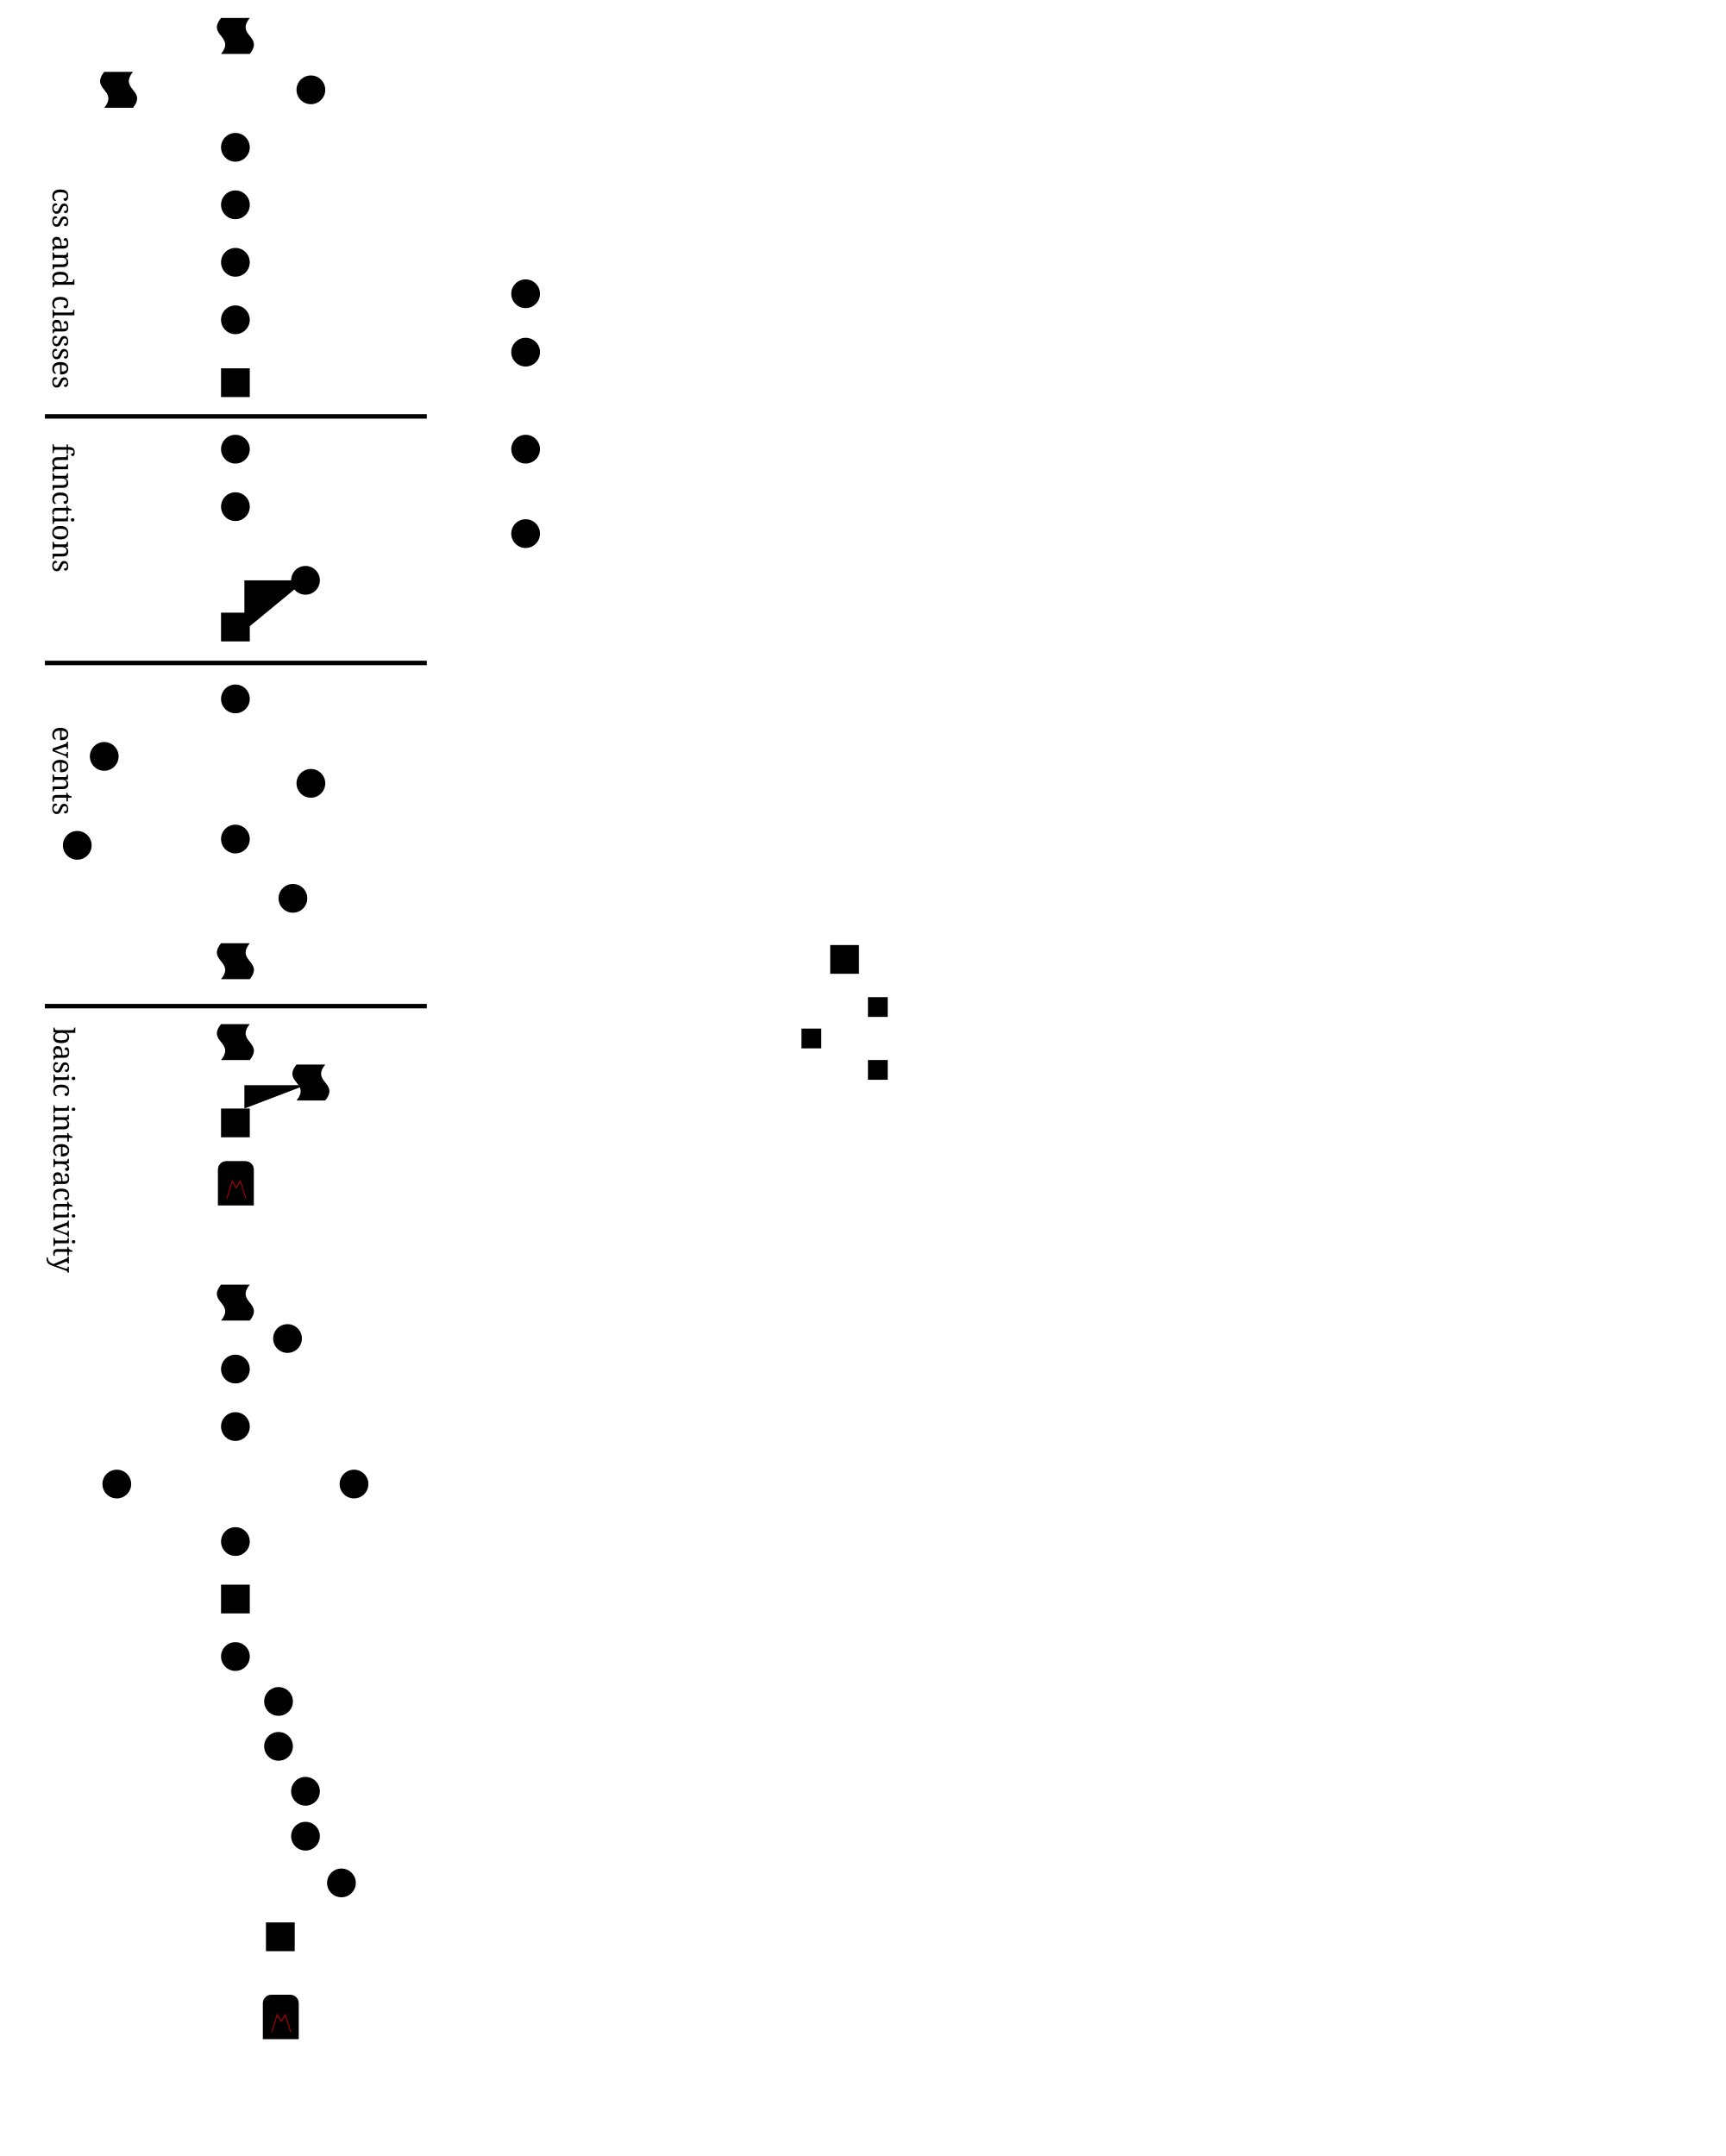
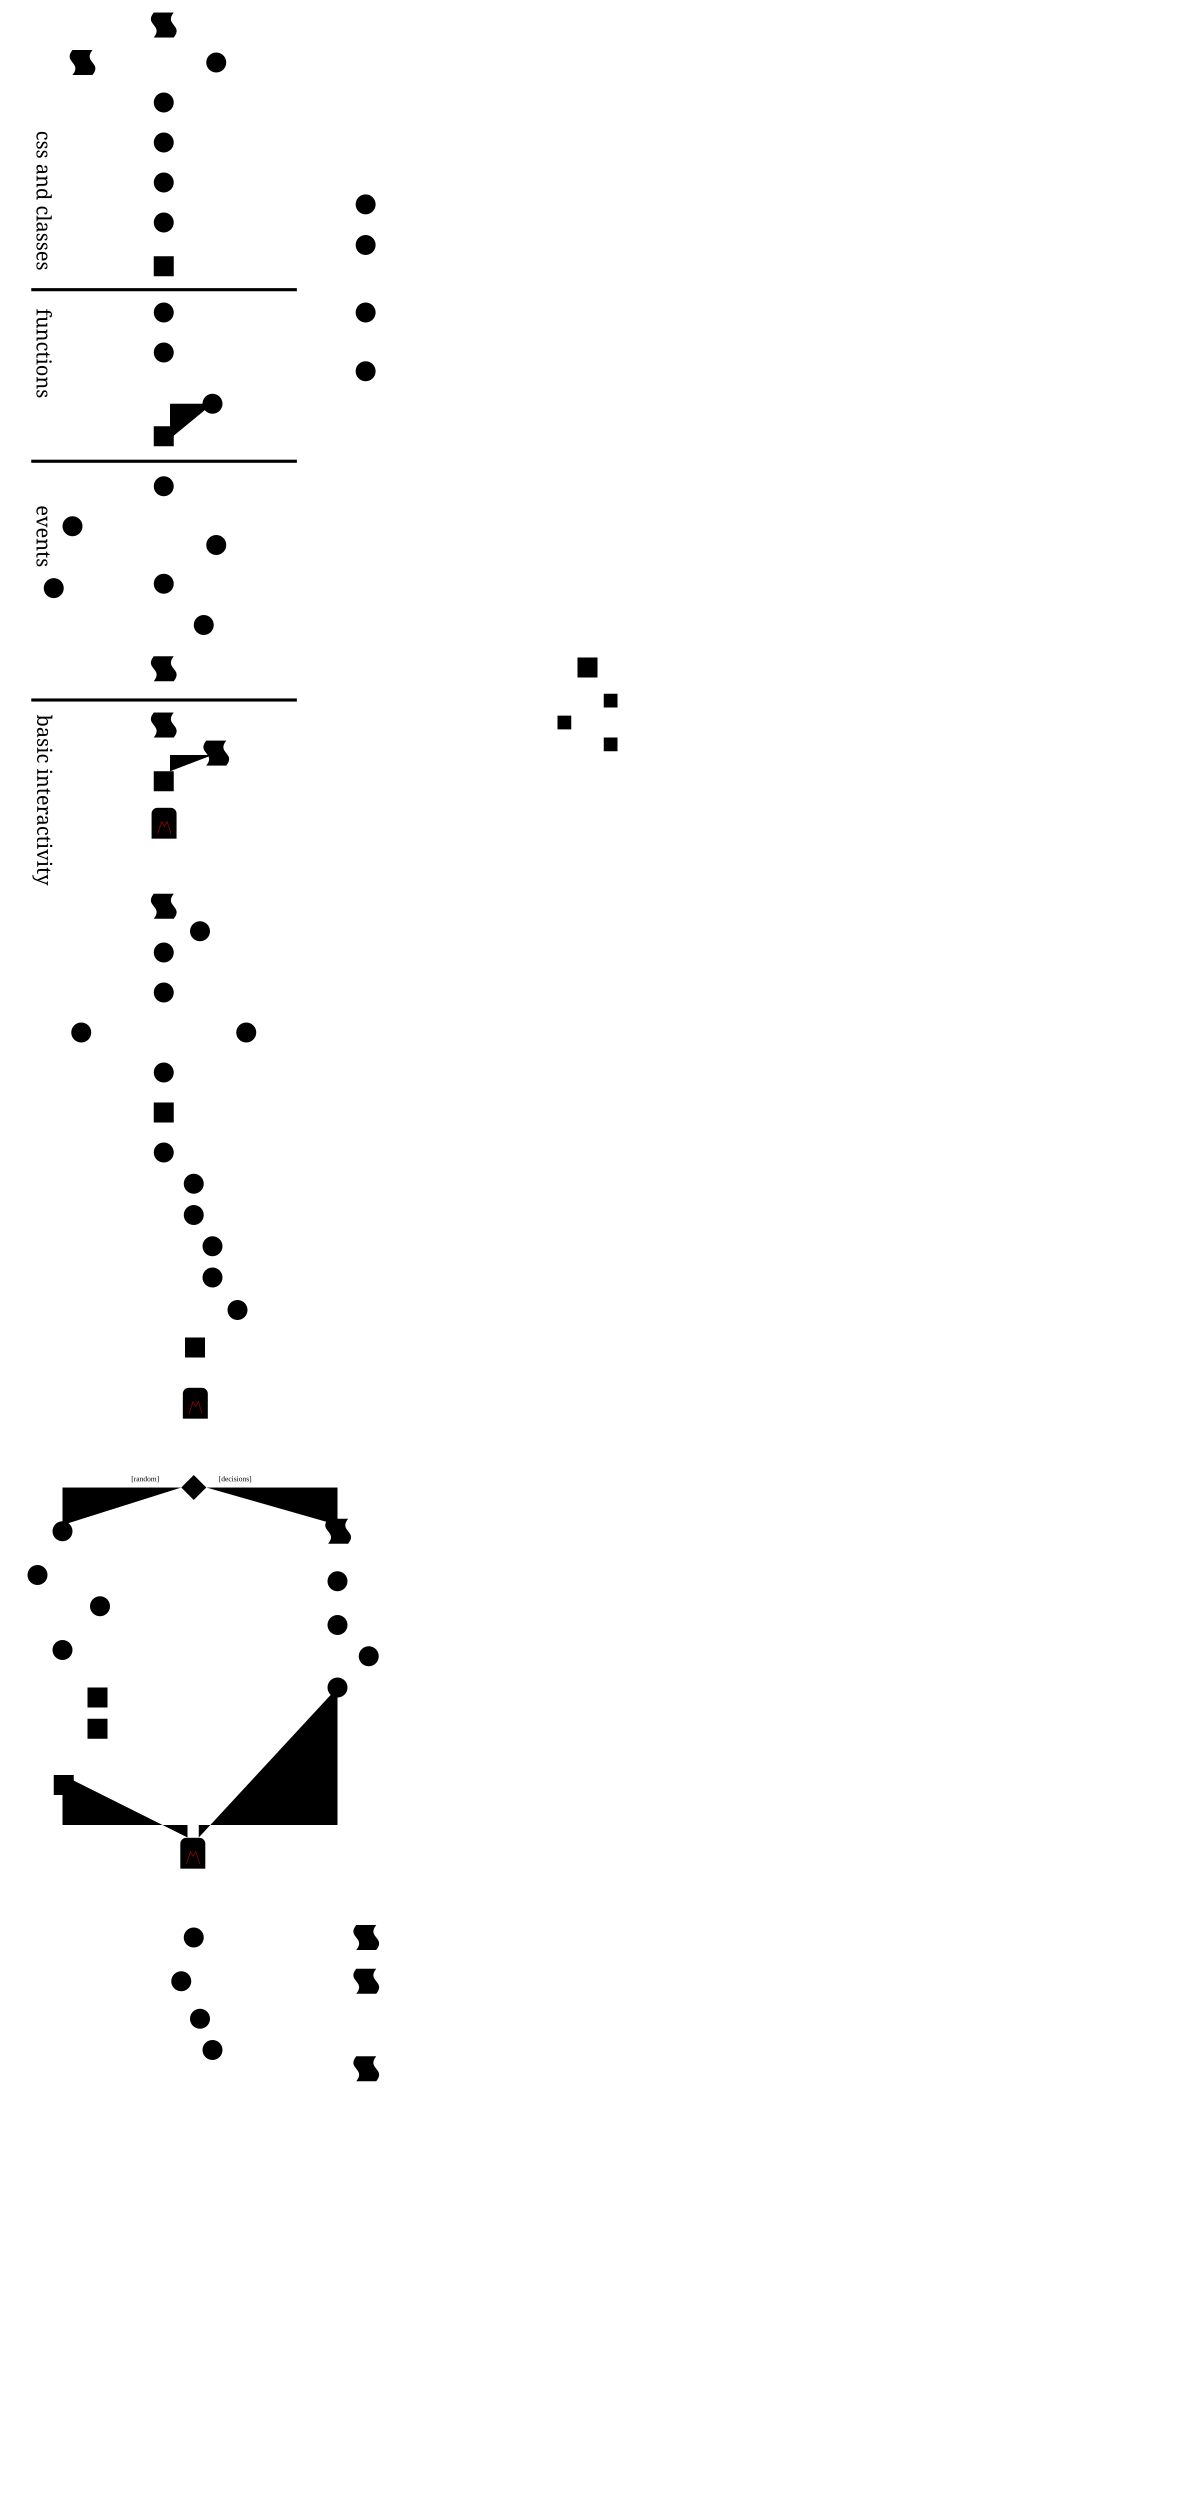
- <svg xmlns="http://www.w3.org/2000/svg" width="1920" height="2400" viewBox="0 0 1920 2400">
+ <svg xmlns="http://www.w3.org/2000/svg" width="1920" height="4000" viewBox="0 0 1920 4000">
  <defs>
    <g id="milestone">
      <path d="M40.5,9.92v40H.52V10.52c0-.2,0-.4,0-.6A9.45,9.45,0,0,1,9.91.5H31.09A9.46,9.46,0,0,1,40.5,9.92Z" />
      <line x1="0.5" y1="12.91" x2="40.52" y2="12.91" />
      <polyline stroke="#bb0000" points="10.52 42.03 16.59 22.6 21 30.24 25.43 22.6 31.44 42.03" />
    </g>
  </defs>
  <g class="layer">
    <g class="layer" id="tree">
      <g id="screen1">
        <g id="v00_01">
          <line x1="262" x2="132" y1="36" y2="80" />
          <line x1="262" x2="346" y1="36" y2="100" />
          <path class="lecture" d="m246,20l32,0c-16,20 16,20 0,40l-32,0c16,-20 -16,-20 0,-40z" />
        </g>
        <g id="v01_01">
          <line x1="132" x2="262" y1="120" y2="164" />
          <path class="lecture" d="m116,80l32,0c-16,20 16,20 0,40l-32,0c16,-20 -16,-20 0,-40z" />
        </g>
        <g id="v01_02">
          <line x1="346" x2="262" y1="100" y2="164" />
          <circle class="video" cx="346" cy="100" r="16" />
        </g>
        <g id="v02_01">
          <line x1="262" x2="262" y1="164" y2="228" />
          <circle class="video" cx="262" cy="164" r="16" />
        </g>
        <g id="v02_02">
          <line x1="262" x2="262" y1="228" y2="292" />
          <circle class="video" cx="262" cy="228" r="16" />
        </g>
        <g id="v02_03">
          <line x1="262" x2="262" y1="292" y2="356" />
          <line class="optional" x1="262" x2="585" y1="327" y2="327" />
          <circle class="video" cx="262" cy="292" r="16" />
        </g>
        <g id="v02_04">
          <line x1="262" x2="262" y1="356" y2="420" />
          <line class="optional" x1="262" x2="585" y1="392" y2="392" />
          <circle class="video" cx="262" cy="356" r="16" />
        </g>
        <g id="v02_05">
          <line x1="262" x2="262" y1="440" y2="500" />
          <rect class="exercise" height="32" width="32" x="246" y="410" />
        </g>
        <g id="v03_01">
          <line x1="262" x2="262" y1="500" y2="564" />
          <line class="optional" x1="262" x2="585" y1="500" y2="500" />
          <circle class="video" cx="262" cy="500" r="16" />
        </g>
        <g id="v03_02">
          <line x1="262" x2="262" y1="564" y2="690" />
          <line class="optional" x1="262" x2="584" y1="594" y2="594" />
          <circle class="video" cx="262" cy="564" r="16" />
        </g>
        <g id="v03_04">
          <polyline points="340,646 272,646 272, 702" />
          <circle class="video" cx="340" cy="646" r="16" />
        </g>
        <g id="v03_03">
          <line x1="262" x2="262" y1="702" y2="778" />
          <rect class="exercise" height="32" width="32" x="246" y="682" />
        </g>
        <g id="v04_01">
          <line x1="262" x2="116" y1="778" y2="842" />
          <line x1="262" x2="346" y1="778" y2="872" />
          <circle class="video" cx="262" cy="778" r="16" />
        </g>
        <g id="v04_02">
          <line x1="116.5" x2="86" y1="844.5" y2="939.5" />
          <line x1="116" x2="262" y1="842" y2="936" />
          <circle class="video" cx="116" cy="842" r="16" />
        </g>
        <g id="v04_03">
          <line x1="346" x2="262" y1="872" y2="936" />
          <circle class="video" cx="346" cy="872" r="16" />
        </g>
        <g id="v04_04">
          <line x1="262" x2="326" y1="934" y2="998" />
          <line x1="262" x2="262" y1="934" y2="1052" />
          <circle class="video" cx="262" cy="934" r="16" />
        </g>
        <g id="v04_05">
          <circle class="video" cx="326" cy="1000" r="16" />
        </g>
        <g id="v04_06">
          <line class="dashed" x1="86" x2="262" y1="941" y2="1052" />
          <circle class="video" cx="86" cy="941" r="16" />
        </g>
        <g id="v04_07">
          <line x1="262" x2="262" y1="1052" y2="1144" />
          <line x1="262" x2="940" y1="1070" y2="1070" />
          <path class="lecture" d="m246,1050l32,0c-16,20 16,20 0,40l-32,0c16,-20 -16,-20 0,-40z" />
        </g>
        <g id="v05_01">
          <line x1="262" x2="262" y1="1144" y2="1234" />
          <path class="lecture" d="m246,1140l32,0c-16,20 16,20 0,40l-32,0c16,-20 -16,-20 0,-40z" />
        </g>
        <g id="v04_08">
          <polyline points="340,1208 272,1208 272, 1234" />
          <path class="lecture" d="m330,1185l32,0c-16,20 16,20 0,40l-32,0c16,-20 -16,-20 0,-40z" />
        </g>
        <g id="v05_02">
          <line x1="262" x2="262" y1="1244" y2="1292" />
          <rect class="exercise" height="32" width="32" x="246" y="1234" />
        </g>
        <g id="v05_03">
          <use href="#milestone" class="milestone" x="242" y="1292" />
        </g>
        <g id="e01_01">
          <circle class="video optional" cx="585" cy="327" r="16" />
        </g>
        <g id="e01_02">
          <circle class="video optional" cx="585" cy="392" r="16" />
        </g>
        <g id="e01_03">
          <circle class="video optional" cx="585" cy="500" r="16" />
        </g>
        <g id="e01_04">
          <circle class="video optional" cx="585" cy="594" r="16" />
        </g>
        <g id="p00_01">
          <line x1="940" x2="940" y1="1055" y2="1236" />
          <rect class="exercise" height="32" width="32" x="924" y="1052" />
          <line x1="940" x2="980" y1="1120" y2="1120" />
          <line x1="940" x2="900" y1="1155" y2="1155" />
          <line x1="940" x2="980" y1="1190" y2="1190" />
        </g>
        <g id="p01_01">
          <rect class="exercise" height="22" width="22" x="966" y="1110" />
        </g>
        <g id="p01_02" data-textmargin="22">
          <rect class="exercise" height="22" width="22" x="892" y="1145" />
        </g>
        <g id="p01_03">
          <rect class="exercise" height="22" width="22" x="966" y="1180" />
        </g>
        <g id="v06_00">
          <line x1="262" x2="262" y1="1450" y2="1524" />
          <line x1="262" x2="320" y1="1450" y2="1490" />
          <path class="lecture" d="m246,1430l32,0c-16,20 16,20 0,40l-32,0c16,-20 -16,-20 0,-40z" />
        </g>
        <g id="v06_01">
          <circle class="video" cx="320" cy="1490" r="16" />
        </g>
        <g id="v06_02">
          <line x1="262" x2="262" y1="1524" y2="1588" />
          <circle class="video" cx="262" cy="1524" r="16" />
        </g>
        <g id="v06_03">
          <line x1="262" x2="130" y1="1588" y2="1652" />
          <line x1="262" x2="394" y1="1588" y2="1652" />
          <circle class="video" cx="262" cy="1588" r="16" />
        </g>
        <g id="v06_04">
          <line x2="262" x1="130" y2="1716" y1="1652" />
          <circle class="video" cx="130" cy="1652" r="16" />
        </g>
        <g id="v06_05">
          <line x2="262" x1="394" y2="1716" y1="1652" />
          <circle class="video" cx="394" cy="1652" r="16" />
        </g>
        <g id="v06_06">
          <line x1="262" x2="262" y1="1716" y2="1780" />
          <circle class="video" cx="262" cy="1716" r="16" />
        </g>
        <g id="v06_13">
          <line x1="262" x2="262" y1="1780" y2="1844" />
          <rect class="exercise" width="32 " height="32" x="246" y="1764" />
        </g>
        <g id="v06_07">
          <line x1="262" x2="262" y1="1844" y2="2044" />
          <line x1="262" x2="310" y1="1894" y2="1894" />
          <line x1="262" x2="310" y1="1944" y2="1944" />
          <line x1="262" x2="340" y1="1994" y2="1994" />
          <line x1="262" x2="340" y1="2044" y2="2044" />
          <circle class="video" cx="262" cy="1844" r="16" />
        </g>
        <g id="v06_08">
          <circle class="video" cx="310" cy="1894" r="16" />
        </g>
        <g id="v06_09">
          <line x1="310" x2="310" y1="1944" y2="2140" />
          <circle class="video" cx="310" cy="1944" r="16" />
        </g>
        <g id="v06_11">
          <circle class="video" cx="340" cy="1994" r="16" />
        </g>
        <g id="v06_10">
          <line class="optional" x1="340" x2="380" y1="2044" y2="2096" />
          <circle class="video" cx="340" cy="2044" r="16" />
        </g>
        <g id="v06_12">
          <circle class="video" cx="380" cy="2096" r="16" />
        </g>
        <g id="v06_14">
          <line x1="310" x2="310" y1="2140" y2="2220" />
          <rect class="exercise" width="32 " height="32" x="296" y="2140" />
        </g>
        <g id="v06_15">
          <use href="#milestone" class="milestone" x="292" y="2220" />
        </g>
+         <g id="branching">
+           <text x="350" y="2370">[decisions]</text>
+           <polyline points="330 2380, 540 2380, 540, 2440" />
+           <text x="210" y="2370">[random]</text>
+           <polyline points="290 2380, 100 2380, 100, 2440" />
+           <polygon points="310 2360, 330 2380, 310 2400, 290 2380" />
+         </g>
+         <g id="v07_01" class="unavailable">
+           <line x1="100" x2="60" y1="2450" y2="2520" />
+           <line x1="100" x2="160" y1="2450" y2="2570" />
+           <circle class="video" cx="100" cy="2450" r="16" />
+         </g>
+         <g id="v07_02" class="unavailable">
+           <line x1="60" x2="100" y1="2520" y2="2640" />
+           <circle class="video" cx="60" cy="2520" r="16" />
+         </g>
+         <g id="v07_03" class="unavailable">
+           <line x1="160" x2="100" y1="2570" y2="2640" />
+           <circle class="video" cx="160" cy="2570" r="16" />
+         </g>
+         <g id="v07_04" class="unavailable">
+           <line x1="100" x2="100" y1="2640" y2="2840" />
+           <line x1="100" x2="140" y1="2717" y2="2717" />
+           <circle class="video" cx="100" cy="2640" r="16" />
+         </g>
+         <g id="v07_05" class="unavailable">
+           <line x1="155" x2="155" y1="2730" y2="2750" />
+           <rect class="exercise" width="32" height="32" x="140" y="2700" />
+         </g>
+         <g id="v07_06" class="unavailable">
+           <rect class="exercise" width="32" height="32" x="140" y="2750" />
+         </g>
+         <g id="v07_07" class="unavailable">
+           <polyline points="100 2840, 100 2920, 300 2920, 300 2940" />
+           <rect class="exercise" width="32" height="32" x="86" y="2840" />
+         </g>
+         <g id="v08_00" class="unavailable">
+           <line x1="540" x2="540" y1="2460" y2="2530" />
+           <path class="lecture" d="m525,2430l32,0c-16,20 16,20 0,40l-32,0c16,-20 -16,-20 0,-40z" />
+         </g>
+         <g id="v08_01" class="unavailable">
+           <line x1="540" x2="540" y1="2530" y2="2600" />
+           <circle class="video" cx="540" cy="2530" r="16" />
+         </g>
+         <g id="v08_02" class="unavailable">
+           <line x1="540" x2="540" y1="2600" y2="2700" />
+           <line x1="540" x2="590" y1="2650" y2="2650" />
+           <circle class="video" cx="540" cy="2600" r="16" />
+         </g>
+         <g id="v08_03" class="unavailable">
+           <circle class="video" cx="590" cy="2650" r="16" />
+         </g>
+         <g id="v08_04" class="unavailable">
+           <polyline points="540 2700, 540 2920, 318 2920 318 2940" />
+           <circle class="video" cx="540" cy="2700" r="16" />
+         </g>
+         <g id="v08_06">
+           <use href="#milestone" class="milestone" x="288" y="2940" />
+         </g>
+         <g id="v09_01">
+           <line x1="310" x2="290" y1="3100" y2="3170" />
+           <line class="optional" x1="310" x2="585" y1="3100" y2="3100" />
+           <circle class="video" cx="310" cy="3100" r="16" />
+         </g>
+         <g id="v09_02">
+           <line x1="290" x2="320" y1="3170" y2="3230" />
+           <line class="optional" x1="290" x2="585" y1="3170" y2="3170" />
+           <circle class="video" cx="290" cy="3170" r="16" />
+         </g>
+         <g id="v09_03">
+           <line x1="320" x2="340" y1="3230" y2="3280" />
+           <circle class="video" cx="320" cy="3230" r="16" />
+         </g>
+         <g id="v09_04">
+           <line class="dashed" x1="340" x2="360" y1="3280" y2="3380" />
+           <circle class="video" cx="340" cy="3280" r="16" />
+         </g>
+         <g id="e02_01">
+           <path class="lecture optional" d="m570,3080l32,0c-16,20 16,20 0,40l-32,0c16,-20 -16,-20 0,-40z" />
+         </g>
+         <g id="e02_02">
+           <line x1="585" x2="585" y1="3170" y2="3310" />
+           <path class="lecture optional" d="m570,3150l32,0c-16,20 16,20 0,40l-32,0c16,-20 -16,-20 0,-40z" />
+         </g>
+         <g id="e02_04">
+           <line class="dashed" x1="585" x2="550" y1="3310" y2="3380" />
+           <path class="lecture optional" d="m570,3290l32,0c-16,20 16,20 0,40l-32,0c16,-20 -16,-20 0,-40z" />
+         </g>
      </g>
    </g>
    <g class="layer" id="info">
      <line class="dashed" fill="none" stroke="#000000" stroke-width="5" x1="50" x2="475" y1="463.5" y2="463.5" />
      <line class="dashed" fill="none" stroke="#000000" stroke-width="5" x1="50" x2="475" y1="738" y2="738" />
      <line class="dashed" fill="none" stroke="#000000" stroke-width="5" x1="50" x2="475" y1="1120" y2="1120" />
      <text fill="#000000" font-family="Serif" font-size="32" font-weight="normal" stroke="#000000" stroke-width="0" text-anchor="middle" transform="rotate(90, 69.5, 321)" x="69.5" xml:space="preserve" y="332">css and classes</text>
      <text fill="#000000" font-family="Serif" font-size="32" font-weight="normal" stroke="#000000" stroke-width="0" text-anchor="middle" transform="rotate(90, 69.5, 565.5)" x="69.5" xml:space="preserve" y="576.5">functions</text>
      <text fill="#000000" font-family="Serif" font-size="32" font-weight="normal" stroke="#000000" stroke-width="0" text-anchor="middle" transform="rotate(90 69.5 858)" x="69.5" xml:space="preserve" y="869">events</text>
      <text fill="#000000" font-family="Serif" font-size="32" font-weight="normal" stroke="#000000" stroke-width="0" text-anchor="middle" transform="rotate(90 69.5 1280)" x="69.5" xml:space="preserve" y="1290">basic interactivity</text>
    </g>
  </g>
</svg>
